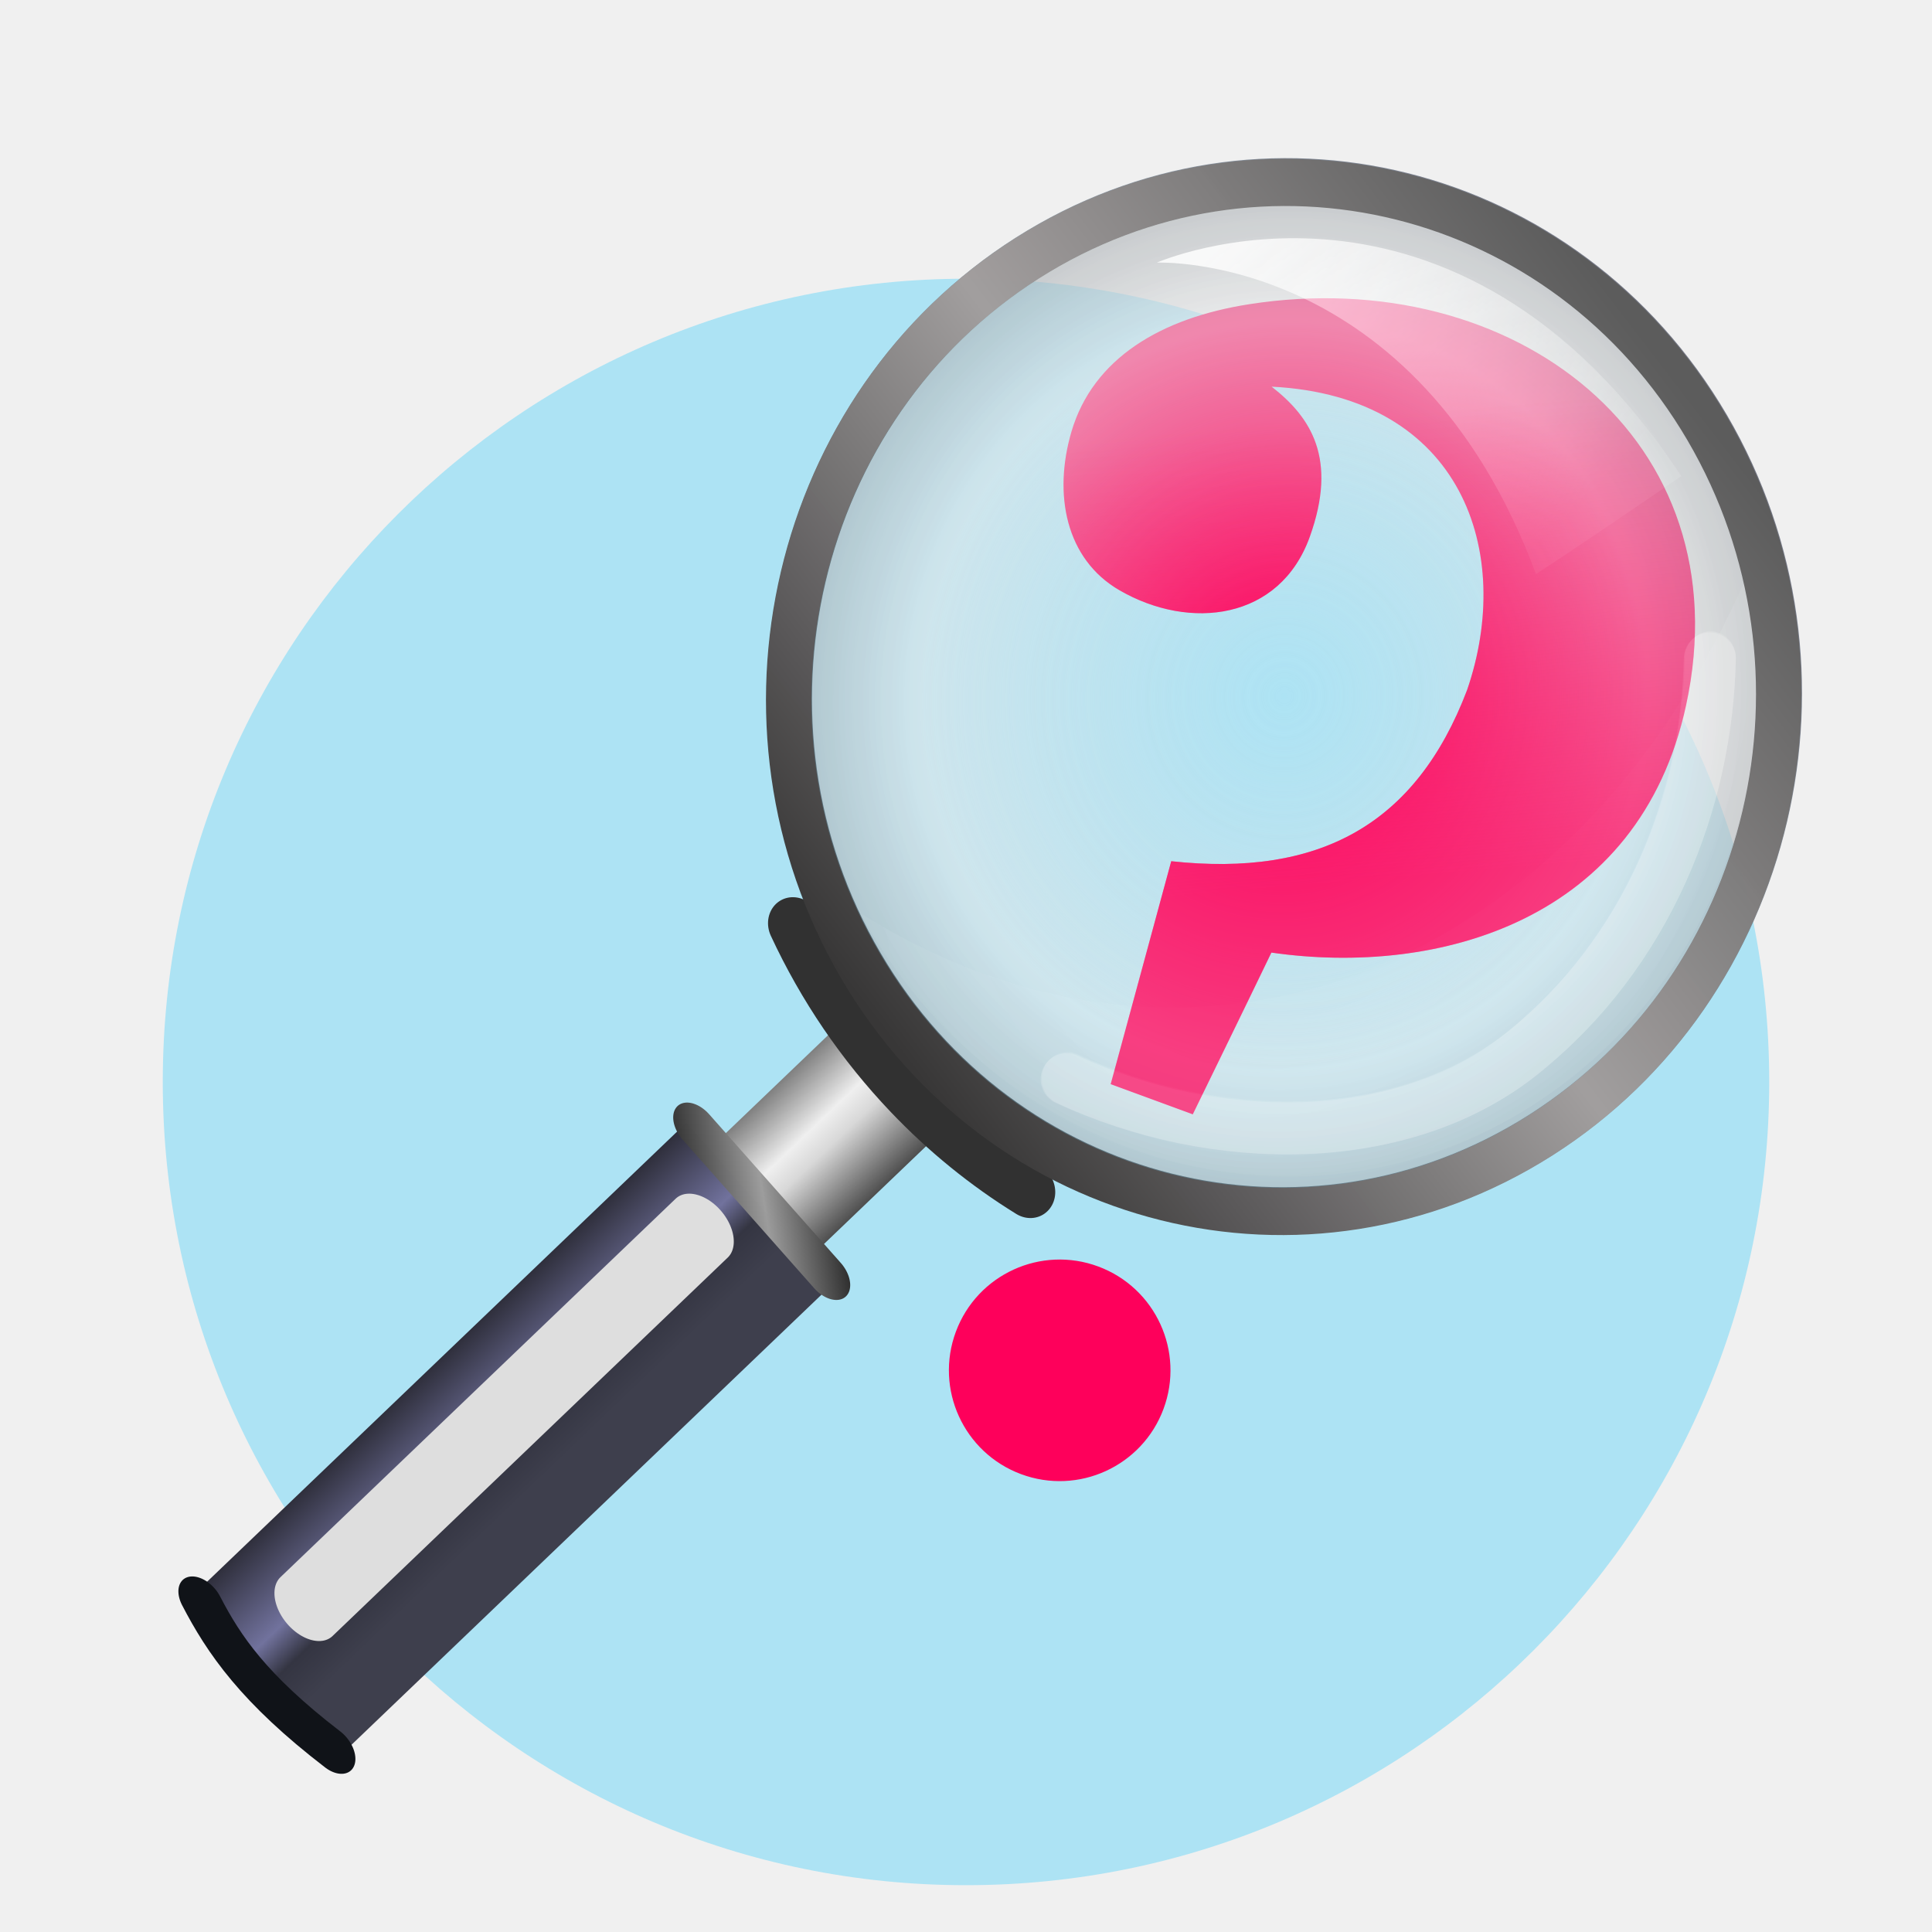
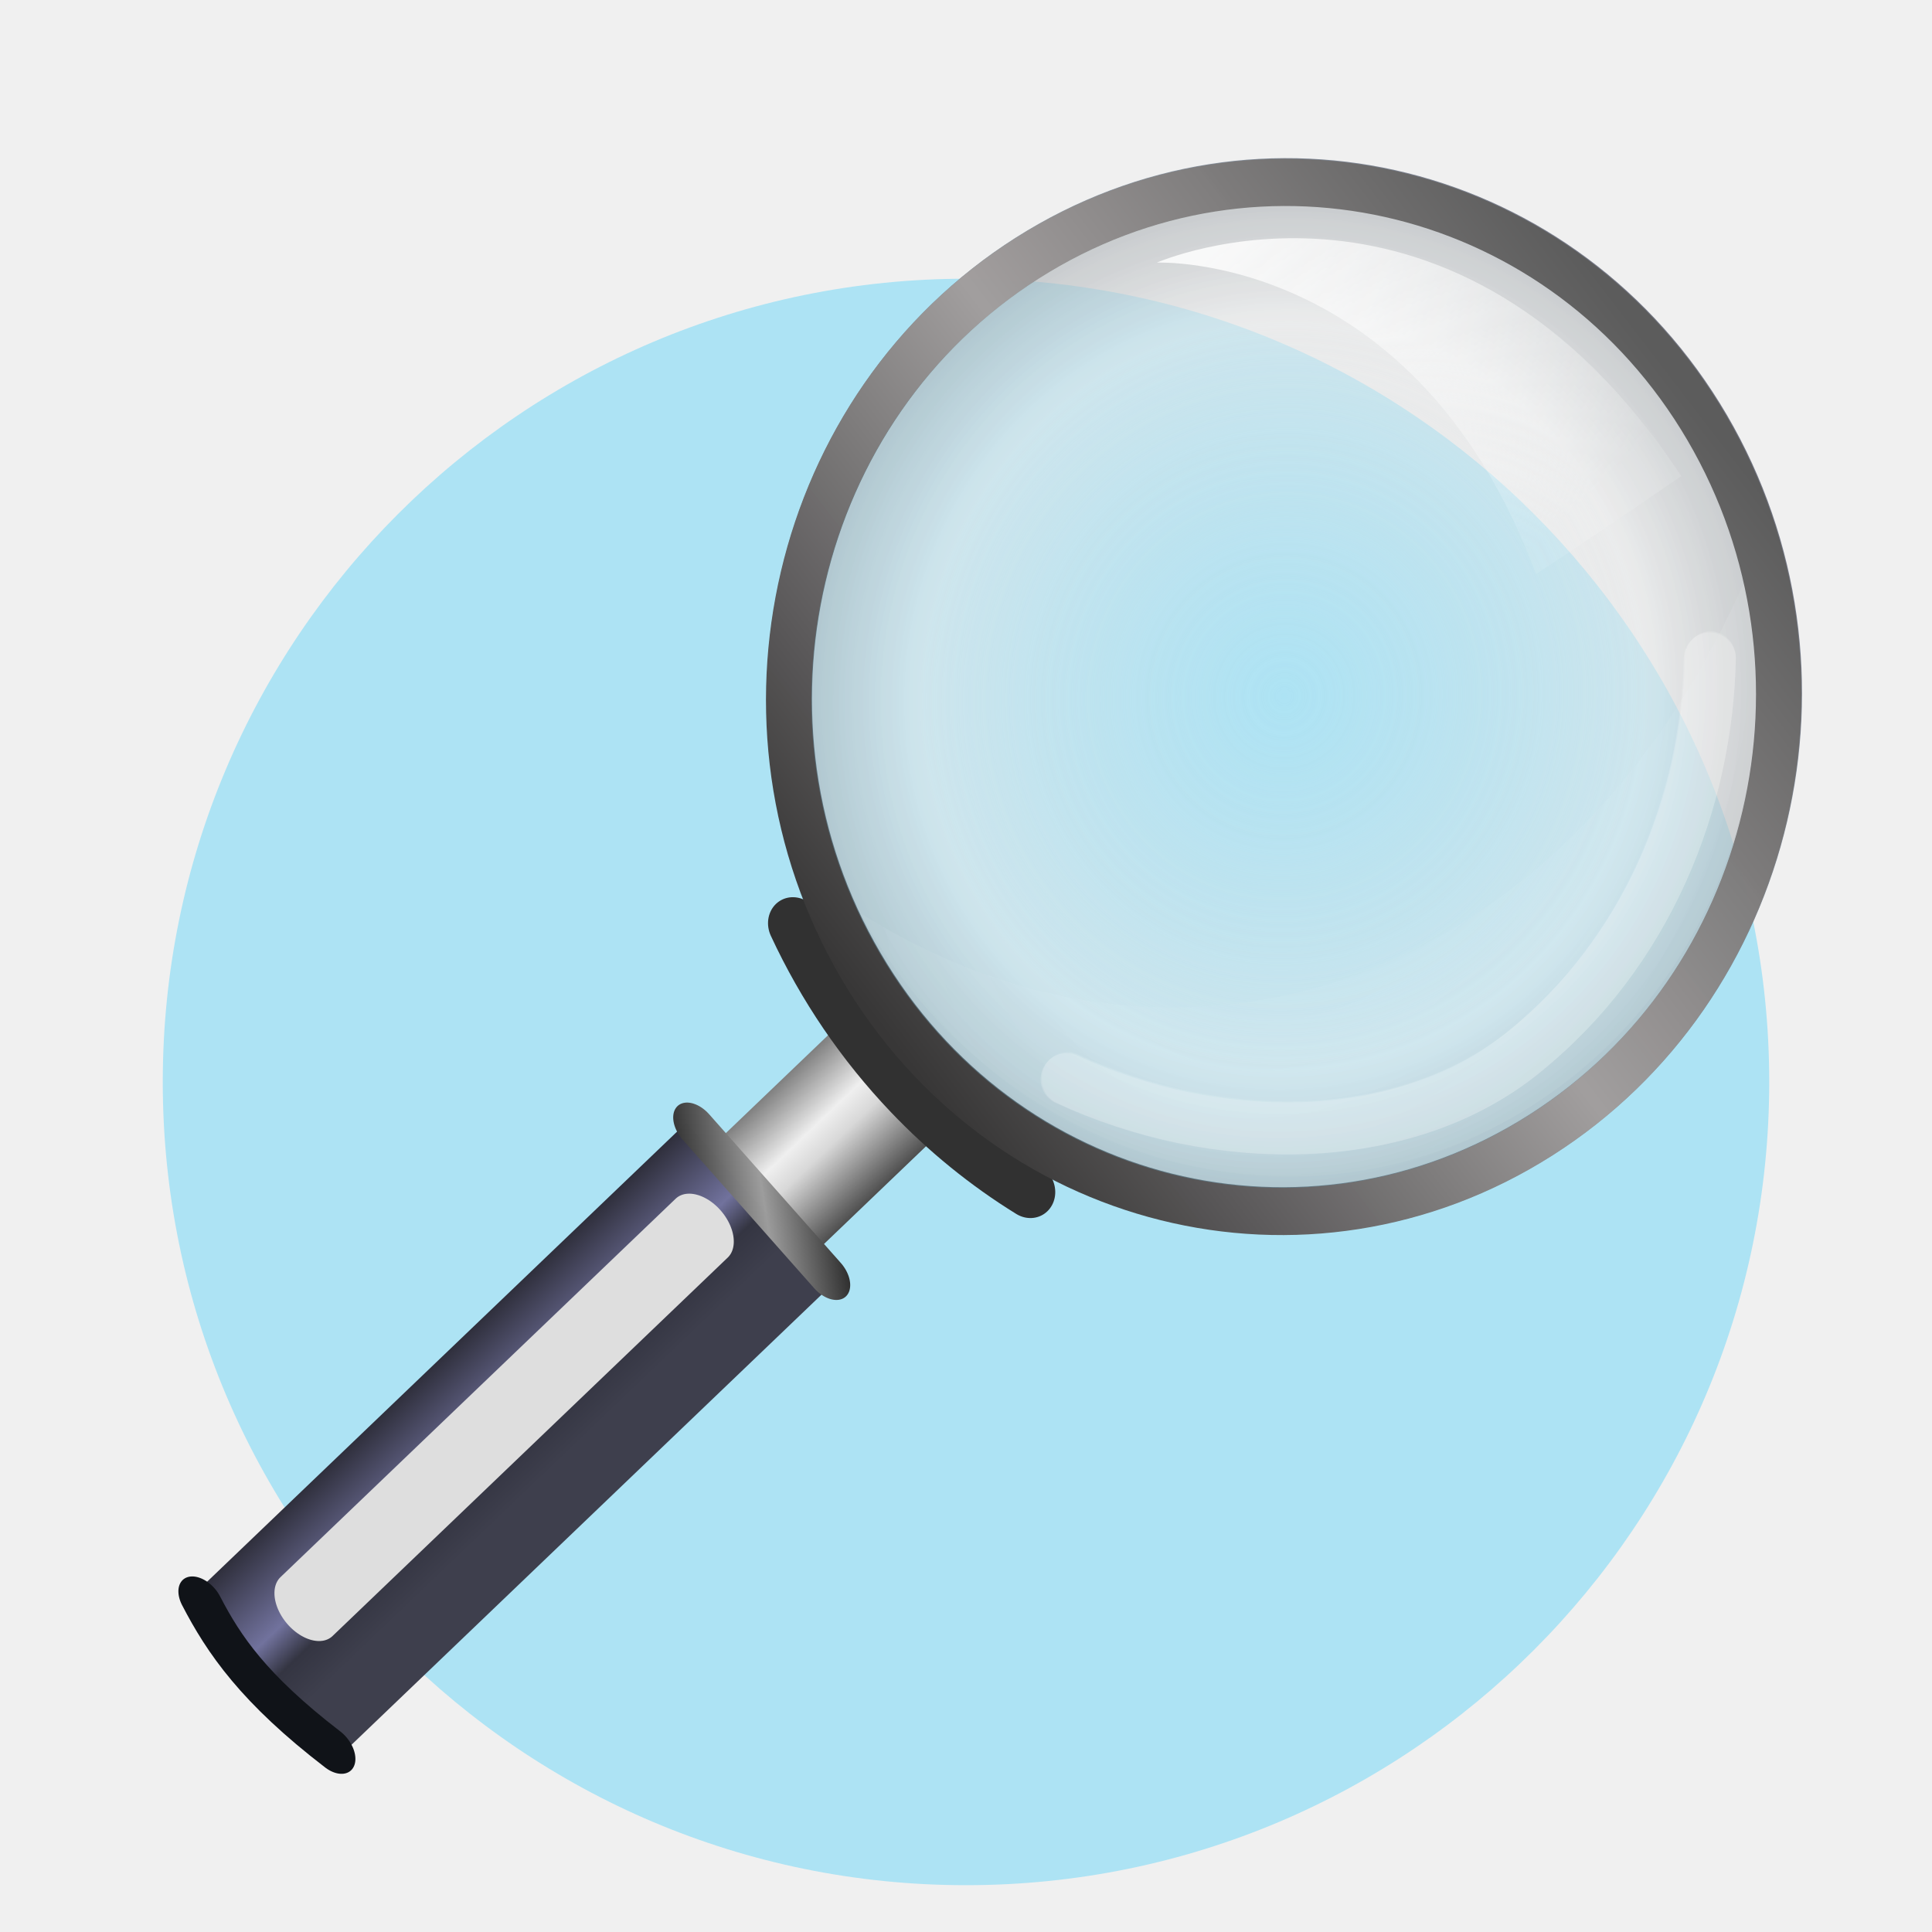
<svg xmlns="http://www.w3.org/2000/svg" xmlns:xlink="http://www.w3.org/1999/xlink" width="100" height="100" viewBox="0 0 26.458 26.458" version="1.1" id="svg2787" xml:space="preserve">
  <defs id="defs2784">
    <rect x="107" y="58" width="287" height="31" id="rect15737" />
    <mask maskUnits="userSpaceOnUse" id="mask17640-1">
      <path style="fill:#ffffff;stroke:#c0e506;stroke-width:0;stroke-linecap:square;stroke-linejoin:round;stroke-miterlimit:8;stroke-dasharray:none;paint-order:fill markers stroke;stop-color:#000000" d="m -100.542,15.346 c 3.307,0 8.202,-0.529 14.552,6.35 6.35,6.879 9.657,14.155 7.408,17.727 -2.249,3.572 -6.218,3.704 -9.128,1.191 -2.91,-2.514 -6.615,-7.541 -8.731,-9.657 -2.117,-2.117 -10.597,-4.406 -9.79,-9.657 0.794,-5.159 4.101,-5.424 5.689,-5.953 z" id="path17642-9" />
    </mask>
    <mask maskUnits="userSpaceOnUse" id="mask18243">
      <path id="path18245" style="fill:#ffffff;fill-rule:evenodd;stroke:#c0e506;stroke-width:0;stroke-dasharray:none;stroke-opacity:1" d="m -17.735,0.44 c 0.623,3.741 3.861,6.483 7.655,6.483 2.606,0 5.039,-1.308 6.475,-3.481 L -5.787,14.682 C -12.387,17.764 -19.231,21.52 -20.52,9.865 Z" />
    </mask>
    <mask maskUnits="userSpaceOnUse" id="mask26974">
      <path id="path26976" style="fill:#ffffff;fill-rule:evenodd;stroke:#c0e506;stroke-width:0;stroke-dasharray:none;stroke-opacity:1" d="M 4.457,9.336 C 5.08,13.077 8.318,15.819 12.112,15.819 c 2.606,-10e-7 5.039,-1.308 6.475,-3.481 L 16.405,23.579 C 9.805,26.66 2.96,30.417 1.672,18.761 Z" />
    </mask>
    <mask maskUnits="userSpaceOnUse" id="mask52005">
      <circle style="fill:#ffffff;fill-rule:evenodd;stroke-width:0.265" id="circle52007" cx="10.457" cy="7.754" r="7.767" />
    </mask>
    <mask maskUnits="userSpaceOnUse" id="mask52005-7">
      <circle style="fill:#ffffff;fill-rule:evenodd;stroke-width:0.265" id="circle52007-2" cx="10.457" cy="7.754" r="7.767" />
    </mask>
    <mask maskUnits="userSpaceOnUse" id="mask52191">
      <circle style="fill:#ffffff;fill-rule:evenodd;stroke-width:0.241" id="circle52193" cx="10.457" cy="7.754" r="7.06" />
    </mask>
    <linearGradient id="linearGradient38127">
      <stop style="stop-color:#4e4e4e;stop-opacity:1;" offset="0" id="stop38123" />
      <stop style="stop-color:#d8d8d8;stop-opacity:1;" offset="0.449" id="stop38133" />
      <stop style="stop-color:#efefef;stop-opacity:1;" offset="0.618" id="stop38125" />
      <stop style="stop-color:#818181;stop-opacity:1;" offset="0.995" id="stop38131" />
    </linearGradient>
    <linearGradient id="linearGradient38139">
      <stop style="stop-color:#2f2f3c;stop-opacity:1;" offset="0" id="stop38137" />
      <stop style="stop-color:#71729d;stop-opacity:1;" offset="0.381" id="stop39164" />
      <stop style="stop-color:#343542;stop-opacity:1;" offset="0.539" id="stop39166" />
      <stop style="stop-color:#3e3f4d;stop-opacity:1;" offset="0.719" id="stop38135" />
    </linearGradient>
    <linearGradient id="linearGradient39573">
      <stop style="stop-color:#2f2f2f;stop-opacity:1;" offset="0" id="stop39569" />
      <stop style="stop-color:#9c9c9c;stop-opacity:0.998;" offset="0.485" id="stop39571" />
      <stop style="stop-color:#393939;stop-opacity:0.996;" offset="0.984" id="stop39577" />
    </linearGradient>
    <linearGradient id="linearGradient36468">
      <stop style="stop-color:#dee0e2;stop-opacity:0;" offset="0" id="stop36466" />
      <stop style="stop-color:#e5e7e8;stop-opacity:0.737;" offset="0.714" id="stop36474" />
      <stop style="stop-color:#a3a9ad;stop-opacity:0.834;" offset="1" id="stop36464" />
    </linearGradient>
    <linearGradient id="linearGradient29466">
      <stop style="stop-color:#4e4e60;stop-opacity:1;" offset="0" id="stop29460" />
      <stop style="stop-color:#788c9c;stop-opacity:1;" offset="0.454" id="stop29462" />
      <stop style="stop-color:#404e57;stop-opacity:1;" offset="0.965" id="stop29464" />
    </linearGradient>
    <linearGradient id="linearGradient37919">
      <stop style="stop-color:#ffffff;stop-opacity:0.093;" offset="0" id="stop37917" />
      <stop style="stop-color:#ffffff;stop-opacity:0.37;" offset="1" id="stop37915" />
    </linearGradient>
    <linearGradient id="linearGradient36692">
      <stop style="stop-color:#ffffff;stop-opacity:0.121;" offset="0" id="stop36690" />
      <stop style="stop-color:#ffffff;stop-opacity:0.896;" offset="1" id="stop36688" />
    </linearGradient>
    <linearGradient xlink:href="#linearGradient38127" id="linearGradient38129-6-6" x1="12.909" y1="22.918" x2="14.499" y2="22.918" gradientUnits="userSpaceOnUse" gradientTransform="translate(-0.264544,-2.550487)" />
    <linearGradient xlink:href="#linearGradient38139" id="linearGradient38141-3-8" x1="12.582" y1="30.449" x2="14.92" y2="30.449" gradientUnits="userSpaceOnUse" gradientTransform="matrix(1,0,0,0.8283544,-27.19072,1.598013)" />
    <linearGradient xlink:href="#linearGradient39573" id="linearGradient39575-7-3" x1="16.454" y1="17.511" x2="18.568" y2="17.511" gradientUnits="userSpaceOnUse" gradientTransform="rotate(45,11.01066,14.44584)" />
    <radialGradient xlink:href="#linearGradient36468" id="radialGradient36470-0-1" cx="12.171" cy="-24.143" fx="12.171" fy="-24.143" r="8.485" gradientUnits="userSpaceOnUse" gradientTransform="matrix(1,0,-1.2016286e-8,0.9904947,-1.468128,16.90858)" />
    <linearGradient xlink:href="#linearGradient29466" id="linearGradient36439-3-6" x1="14.255" y1="9.733" x2="32.628" y2="12.171" gradientUnits="userSpaceOnUse" gradientTransform="translate(-13.44051,-19.17599)" />
    <radialGradient xlink:href="#linearGradient37919" id="radialGradient37923-0-9" cx="7.364" cy="10.591" fx="7.364" fy="10.591" r="4.219" gradientTransform="matrix(-2.44004,-0.9976718,1.279989,-3.130515,12.76911,49.48994)" gradientUnits="userSpaceOnUse" />
    <linearGradient xlink:href="#linearGradient36692" id="linearGradient28977-2" gradientUnits="userSpaceOnUse" gradientTransform="matrix(1.154021,-0.2548969,0.2297371,1.280404,-9.031648,-1.517699)" x1="13.407" y1="6.325" x2="19.315" y2="7.494" />
    <linearGradient xlink:href="#linearGradient84069" id="linearGradient84071" x1="0.38" y1="9.129" x2="17.399" y2="11.274" gradientUnits="userSpaceOnUse" />
    <linearGradient id="linearGradient84069">
      <stop style="stop-color:#5c5c5c;stop-opacity:1;" offset="0" id="stop84065" />
      <stop style="stop-color:#a29e9e;stop-opacity:0.996;" offset="0.48" id="stop84067" />
      <stop style="stop-color:#383737;stop-opacity:0.998;" offset="0.974" id="stop84073" />
    </linearGradient>
    <linearGradient xlink:href="#linearGradient84069" id="linearGradient86757" gradientUnits="userSpaceOnUse" x1="0.38" y1="9.129" x2="17.399" y2="11.274" />
    <linearGradient xlink:href="#linearGradient84069" id="linearGradient86759" gradientUnits="userSpaceOnUse" x1="0.38" y1="9.129" x2="17.399" y2="11.274" />
    <linearGradient xlink:href="#linearGradient84069" id="linearGradient86761" gradientUnits="userSpaceOnUse" x1="0.38" y1="9.129" x2="17.399" y2="11.274" />
-     <linearGradient xlink:href="#linearGradient93376-0" id="linearGradient93378-6" x1="18.534" y1="11.915" x2="17.741" y2="2.56" gradientUnits="userSpaceOnUse" gradientTransform="matrix(0.8441489,0,0,0.8441489,2.392509,2.06178)" />
+     <linearGradient xlink:href="#linearGradient93376-0" id="linearGradient93378-6" x1="18.534" y1="11.915" x2="17.741" y2="2.56" gradientUnits="userSpaceOnUse" gradientTransform="matrix(0.8441489,0,0,0.8441489,-24.06583,2.06178)" />
    <linearGradient id="linearGradient93376-0">
      <stop style="stop-color:#fe005b;stop-opacity:0.553;" offset="0" id="stop93372-3" />
      <stop style="stop-color:#fe005b;stop-opacity:0;" offset="0.8" id="stop93374-8" />
    </linearGradient>
  </defs>
  <g id="layer1">
    <circle style="fill:#ade3f4;fill-opacity:1;fill-rule:evenodd;stroke-width:0.224" id="path29876" cx="13.229" cy="14.817" r="11" />
-     <g id="g86805" transform="matrix(0.8441489,0,0,0.8441489,2.267851,1.937122)">
-       <path style="fill:#fe005b;fill-opacity:1;stroke-width:1" d="m 16.314,11.677 c 2.4,0.26 3.968,-0.589 4.8,-2.778 0.766,-2.225 -0.07,-4.764 -3.171,-4.921 0.644,0.5 1.072,1.173 0.62,2.434 -0.486,1.356 -1.948,1.529 -3.087,0.87 -0.877,-0.507 -1.077,-1.561 -0.781,-2.572 0.35,-1.194 1.459,-1.847 2.881,-2.069 4.288,-0.67 8.03,2.181 7.091,6.509 -0.758,3.496 -4.019,4.399 -6.727,4.009 -0.453,0.941 -1.275,2.624 -1.275,2.624 l -1.331,-0.489 z" id="path60165-05" />
-       <g id="g51449-0-4" transform="matrix(-0.7132997,-0.805539,-0.7226619,0.6920807,34.59855,13.32686)" style="stroke-width:0.984">
+     <path style="fill:#fe005b;fill-opacity:1;stroke-width:0.844" d="m -10.419,11.794 c 2.026,0.219 3.35,-0.497 4.052,-2.345 0.647,-1.878 -0.059,-4.021 -2.677,-4.154 0.543,0.422 0.905,0.99 0.523,2.054 -0.41,1.144 -1.644,1.29 -2.606,0.734 -0.74,-0.428 -0.909,-1.318 -0.66,-2.172 0.295,-1.008 1.232,-1.559 2.432,-1.746 3.619,-0.566 6.778,1.841 5.986,5.495 -0.64,2.951 -3.393,3.713 -5.679,3.385 -0.382,0.794 -1.076,2.215 -1.076,2.215 l -1.124,-0.413 z" id="path60165-05" />
+     <g id="g80032">
+       <g id="g51449-0-4" transform="matrix(-0.6021312,-0.6799949,-0.6100342,0.5842192,31.47418,13.18697)" style="stroke-width:0.984">
        <g id="g51425-2-9" transform="matrix(1.404034,0,0,0.9954975,-5.430099,0.1149594)" style="stroke-width:0.984">
          <rect style="fill:url(#linearGradient38129-6-6);fill-opacity:1;stroke:#232323;stroke-width:0;stroke-linecap:round;stroke-miterlimit:8;stroke-dasharray:none;stroke-opacity:1;paint-order:fill markers stroke;stop-color:#000000" id="rect38091-2-1" width="1.59" height="4.116" x="12.645" y="18.31" rx="0" ry="0" />
          <rect style="fill:url(#linearGradient38141-3-8);fill-opacity:1;stroke:#232323;stroke-width:0;stroke-linecap:round;stroke-miterlimit:8;stroke-dasharray:none;stroke-opacity:1;paint-order:fill markers stroke;stop-color:#000000" id="rect38091-3-8-2" width="2.339" height="11.081" x="-14.609" y="21.28" rx="0" ry="0" transform="scale(-1,1)" />
          <path style="fill:#1a1a1a;fill-opacity:1;stroke:#dedede;stroke-width:0.844;stroke-linecap:round;stroke-miterlimit:8;stroke-dasharray:none;stroke-opacity:1;paint-order:fill markers stroke;stop-color:#000000" d="m 13.677,22.232 v 8.912" id="path38143-6-0" />
          <path style="fill:#1a1a1a;fill-opacity:1;stroke:url(#linearGradient39575-7-3);stroke-width:0.598;stroke-linecap:round;stroke-miterlimit:8;stroke-dasharray:none;stroke-opacity:1;paint-order:fill markers stroke;stop-color:#000000" d="m 12.374,21.21 h 2.131" id="path38143-8-5-0-2" />
          <path style="fill:#1a1a1a;fill-opacity:1;stroke:#101318;stroke-width:0.598;stroke-linecap:round;stroke-miterlimit:8;stroke-dasharray:none;stroke-opacity:1;paint-order:fill markers stroke;stop-color:#000000" d="m 12.374,32.368 c 1.059,0.308 1.622,0.196 2.131,-10e-7" id="path38143-8-4-8" />
        </g>
        <path id="path36045-3-6-3" style="fill:none;fill-rule:evenodd;stroke:#313131;stroke-width:0.852;stroke-linecap:round;stroke-dasharray:none;stroke-opacity:1" d="m 16.105,17.858 a 8.67,8.67 0 0 1 -3.019,0.418 v 0 a 8.67,8.67 0 0 1 -2.311,-0.408" />
      </g>
-       <g id="g51412-5-8" transform="matrix(-0.6613989,-0.7468518,-0.7217659,0.6911487,28.93723,24.27013)" style="opacity:0.793;stroke-width:0.984">
+       <g id="g51412-5-8" transform="matrix(-0.5583192,-0.6304542,-0.6092779,0.5834324,26.69518,22.42472)" style="opacity:0.793;stroke-width:0.984">
        <g id="g51405-0-6" transform="translate(9.588294,-11.17855)" style="stroke-width:0.984">
          <circle style="fill:url(#radialGradient36470-0-1);fill-opacity:1;fill-rule:evenodd;stroke:url(#linearGradient36439-3-6);stroke-width:0.753;stroke-dasharray:none;stroke-opacity:1" id="path36045-6-0" cx="10.703" cy="-7.005" r="8.202" transform="rotate(78.74102)" />
          <path id="path36045-4-1-23" style="opacity:0.26;fill:url(#radialGradient37923-0-9);fill-opacity:1;fill-rule:evenodd;stroke:none;stroke-width:0;stroke-dasharray:none;stroke-opacity:1" d="M 5.181,2.184 C 2.238,3.935 0.71,7.261 1.356,10.515 c 0.853,4.286 5.146,7.043 9.589,6.159 0.077,-0.017 0.153,-0.035 0.229,-0.054 C 4.965,14.819 2.422,8.516 5.181,2.184 Z" />
          <path style="fill:url(#linearGradient28977-2);fill-opacity:1;stroke:#000000;stroke-width:0;stroke-linecap:square;stroke-miterlimit:8;stroke-dasharray:none;stroke-opacity:1;paint-order:fill markers stroke;stop-color:#000000" d="m 7.081,1.931 c 6.603,-0.948 8.411,4.078 8.411,4.078 0,0 -2.782,-3.278 -7.929,-1.257 C 7.34,3.552 7.081,1.931 7.081,1.931 Z" id="path36530-1-8" />
        </g>
        <path style="fill:none;fill-opacity:1;stroke:#ffffff;stroke-width:0.846;stroke-linecap:round;stroke-miterlimit:8;stroke-dasharray:none;stroke-opacity:0.162;paint-order:fill markers stroke;stop-color:#000000" d="m 14.203,-7.645 c -1.639,1.567 -2.763,3.918 -2.529,6.546 0.22,2.469 2.341,4.748 4.823,5.808" id="path43775-4-2" />
      </g>
-       <g id="g51405-0-1" transform="matrix(-0.6613989,-0.7468518,-0.7217659,0.6911487,30.65448,9.393486)" style="fill:none;stroke:url(#linearGradient84071);stroke-width:0.984">
+       <g id="g51405-0-1" transform="matrix(-0.5583192,-0.6304542,-0.6092779,0.5834324,28.1448,9.866623)" style="fill:none;stroke:url(#linearGradient84071);stroke-width:0.984">
        <circle style="fill:none;fill-opacity:1;fill-rule:evenodd;stroke:url(#linearGradient86757);stroke-width:0.753;stroke-dasharray:none;stroke-opacity:1" id="path36045-6-3" cx="10.703" cy="-7.005" r="8.202" transform="rotate(78.74102)" />
        <path id="path36045-4-1-2" style="opacity:0.26;fill:none;fill-opacity:1;fill-rule:evenodd;stroke:url(#linearGradient86759);stroke-width:0;stroke-dasharray:none;stroke-opacity:1" d="M 5.181,2.184 C 2.238,3.935 0.71,7.261 1.356,10.515 c 0.853,4.286 5.146,7.043 9.589,6.159 0.077,-0.017 0.153,-0.035 0.229,-0.054 C 4.965,14.819 2.422,8.516 5.181,2.184 Z" />
        <path style="fill:none;fill-opacity:1;stroke:url(#linearGradient86761);stroke-width:0;stroke-linecap:square;stroke-miterlimit:8;stroke-dasharray:none;stroke-opacity:1;paint-order:fill markers stroke;stop-color:#000000" d="m 7.081,1.931 c 6.603,-0.948 8.411,4.078 8.411,4.078 0,0 -2.782,-3.278 -7.929,-1.257 C 7.34,3.552 7.081,1.931 7.081,1.931 Z" id="path36530-1-5" />
      </g>
-       <path style="fill:none;fill-opacity:1;stroke:#ffffff;stroke-width:0.844;stroke-linecap:round;stroke-miterlimit:8;stroke-dasharray:none;stroke-opacity:0.162;paint-order:fill markers stroke;stop-color:#000000" d="m 25.052,8.389 c -0.047,2.307 -1.001,4.771 -3.052,6.413 -1.927,1.542 -4.975,1.533 -7.382,0.412" id="path43775-4-6" />
-       <circle style="fill:#fe005b;fill-opacity:1;fill-rule:evenodd;stroke-width:0.265" id="path59885-0" cx="20.55" cy="13.621" r="1.797" transform="rotate(20.42443)" />
+       <path style="fill:none;fill-opacity:1;stroke:#ffffff;stroke-width:0.713;stroke-linecap:round;stroke-miterlimit:8;stroke-dasharray:none;stroke-opacity:0.162;paint-order:fill markers stroke;stop-color:#000000" d="m 23.415,9.019 c -0.04,1.948 -0.845,4.028 -2.576,5.413 -1.627,1.302 -4.2,1.294 -6.232,0.348" id="path43775-4-6" />
    </g>
-     <path style="fill:url(#linearGradient93378-6);fill-opacity:1;stroke-width:0.844" d="m 16.04,11.794 c 2.026,0.219 3.35,-0.497 4.052,-2.345 C 20.738,7.57 20.032,5.428 17.414,5.295 17.957,5.717 18.319,6.285 17.937,7.349 17.527,8.494 16.293,8.64 15.331,8.083 14.591,7.656 14.422,6.766 14.672,5.912 14.967,4.904 15.903,4.353 17.103,4.165 c 3.619,-0.566 6.778,1.841 5.986,5.495 -0.64,2.951 -3.393,3.713 -5.679,3.385 -0.382,0.794 -1.076,2.215 -1.076,2.215 l -1.124,-0.413 z" id="path60165-3-3" />
+     <circle style="fill:#fe005b;fill-opacity:1;fill-rule:evenodd;stroke-width:0.223" id="path59885-0" cx="-4.647" cy="21.755" r="1.517" transform="rotate(20.42443)" />
+     <path style="fill:url(#linearGradient93378-6);fill-opacity:1;stroke-width:0.844" d="m -10.419,11.794 c 2.026,0.219 3.35,-0.497 4.052,-2.345 0.647,-1.878 -0.059,-4.021 -2.677,-4.154 0.543,0.422 0.905,0.99 0.523,2.054 -0.41,1.144 -1.644,1.29 -2.606,0.734 -0.74,-0.428 -0.909,-1.318 -0.66,-2.172 0.295,-1.008 1.232,-1.559 2.432,-1.746 3.619,-0.566 6.778,1.841 5.986,5.495 -0.64,2.951 -3.393,3.713 -5.679,3.385 -0.382,0.794 -1.076,2.215 -1.076,2.215 l -1.124,-0.413 z" id="path60165-3-3" />
    <text xml:space="preserve" style="font-weight:bold;font-size:6.35px;line-height:1.3;font-family:Consolas;-inkscape-font-specification:'Consolas Bold';text-align:center;text-anchor:middle;fill:#fe005b;fill-opacity:0.593;stroke:#7c7777;stroke-width:0;stroke-linejoin:round;stroke-miterlimit:8;paint-order:fill markers stroke;stop-color:#000000" x="14.761" y="31.226" id="text97103">
      <tspan id="tspan97101" style="stroke-width:0" x="14.761" y="31.226">Home</tspan>
    </text>
  </g>
</svg>
